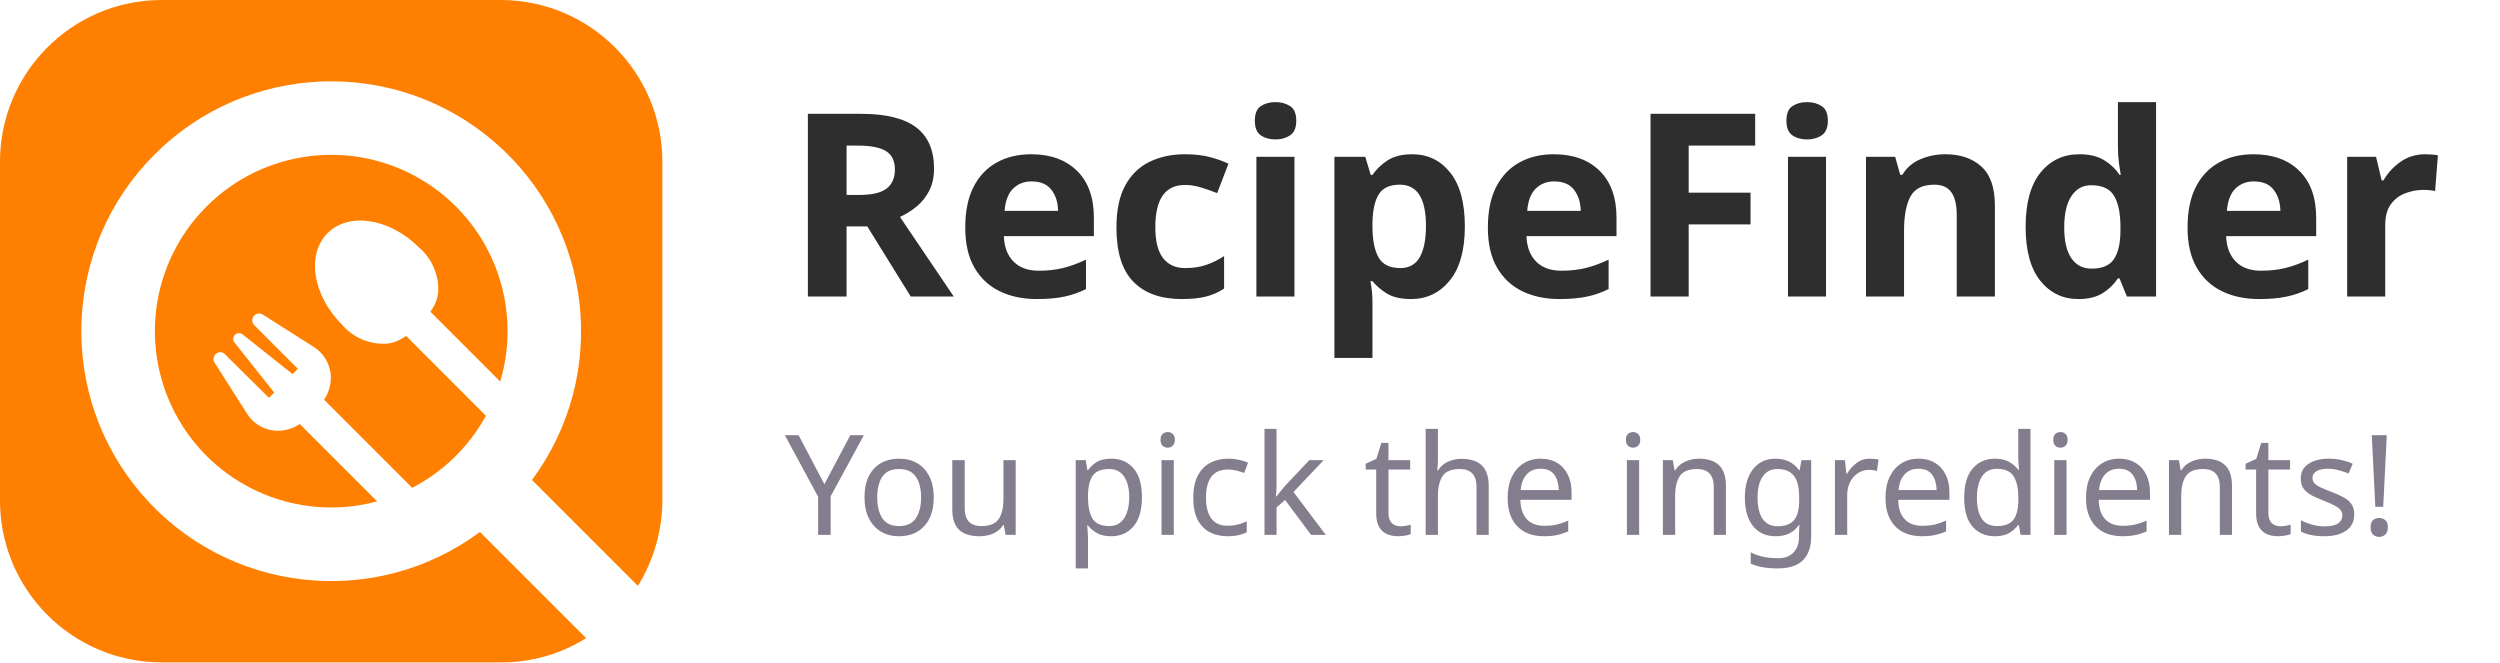
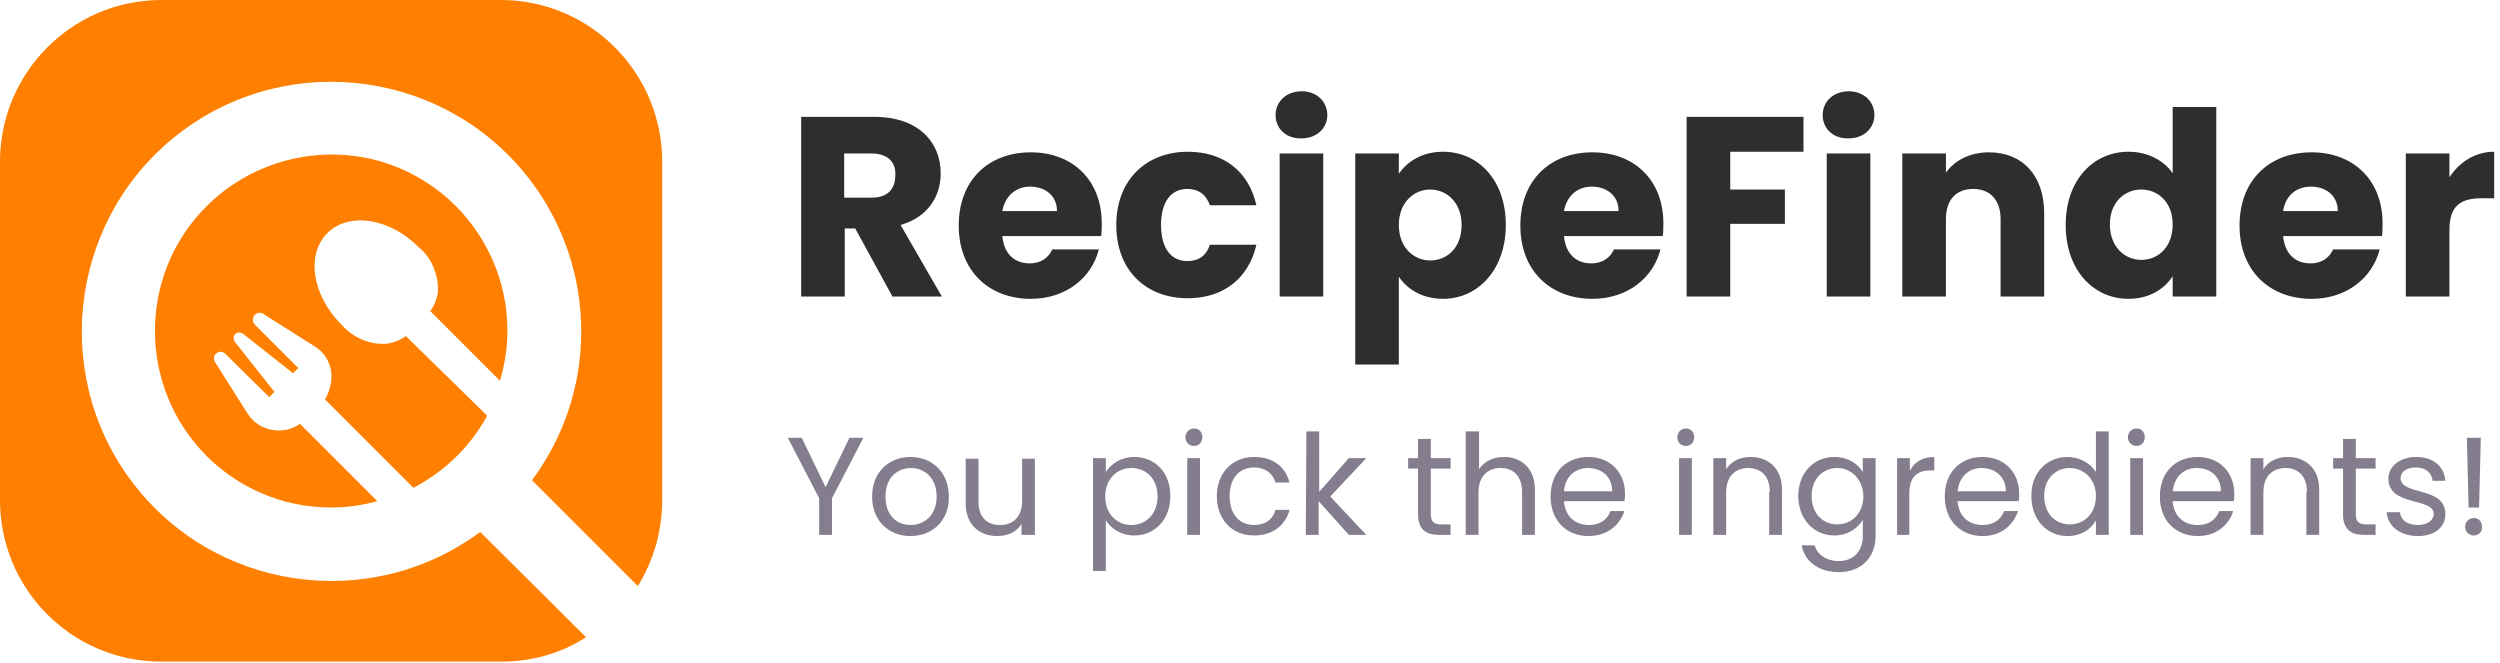
- <svg xmlns="http://www.w3.org/2000/svg" id="logo" width="430" height="114" viewBox="0 0 430 114">
-   <defs>
-     <clipPath id="clip-path">
-       <rect id="Rectangle_1" data-name="Rectangle 1" width="114" height="114" fill="none" />
-     </clipPath>
-   </defs>
-   <g id="Group_9" data-name="Group 9" transform="translate(134.643 5.182)">
-     <text id="RecipeFinder" transform="translate(0.357 45.818)" fill="#2e2e2e" font-size="44" font-family="Poppins-Bold, Poppins" font-weight="700">
-       <tspan x="0" y="0">RecipeFinder</tspan>
-     </text>
-     <text id="You_pick_the_ingredients_" data-name="You pick the ingredients!" transform="translate(0.357 86.818)" fill="#837d8e" font-size="24" font-family="Poppins-Regular, Poppins">
-       <tspan x="0" y="0">You pick the ingredients!</tspan>
-     </text>
-   </g>
-   <g id="Group_10" data-name="Group 10">
-     <g id="Group_10-2" data-name="Group 10" clip-path="url(#clip-path)">
-       <path id="Path_4" data-name="Path 4" d="M86.309,0H27.619A27.834,27.834,0,0,0,0,28.044V85.885a27.834,27.834,0,0,0,27.619,28.044h58.69a27.178,27.178,0,0,0,14.5-4.173L82.552,91.5A42.978,42.978,0,1,1,91.5,82.552l18.219,18.219a28.229,28.229,0,0,0,4.21-14.886V28.044A27.834,27.834,0,0,0,86.309,0" fill="#ff8000" />
-       <path id="Path_5" data-name="Path 5" d="M92.882,92.882a30.322,30.322,0,0,0,29.35,50.714l-13.318-13.312a6.742,6.742,0,0,1-4.447,1.136,6.291,6.291,0,0,1-4.665-2.987l-5.529-8.687a1.174,1.174,0,0,1-.169-.826,1.153,1.153,0,0,1,.427-.723,1.174,1.174,0,0,1,.8-.258,1.011,1.011,0,0,1,.769.406l7.518,7.441.907-.907-6.842-8.614a.975.975,0,0,1-.213-.671.994.994,0,0,1,1.61-.722l8.608,6.836.907-.907-7.5-7.508a1.183,1.183,0,0,1-.342-.774,1.183,1.183,0,0,1,.988-1.224,1.151,1.151,0,0,1,.819.17l8.688,5.524a6.306,6.306,0,0,1,2.987,4.668,6.808,6.808,0,0,1-1.136,4.454l15.156,15.156a30.366,30.366,0,0,0,12.685-12.4l-13.731-13.736a7,7,0,0,1-3.09,1.32,9.35,9.35,0,0,1-7.975-3.3c-5.008-5.008-6.1-12.036-2.443-15.694s10.683-2.559,15.7,2.448a9.089,9.089,0,0,1,2.626,3.643,8.938,8.938,0,0,1,.678,4.329,7.006,7.006,0,0,1-1.32,3.09l12.014,12.015A30.328,30.328,0,0,0,92.882,92.882" transform="translate(-57.36 -57.36)" fill="#ff8000" />
+ <svg xmlns="http://www.w3.org/2000/svg" xmlns:xlink="http://www.w3.org/1999/xlink" version="1.1" id="logo" x="0px" y="0px" viewBox="0 0 430 114" style="enable-background:new 0 0 430 114;" xml:space="preserve">
+   <style type="text/css">
+ 	.logosvg0{fill:#2E2E2E;}
+ 	.logosvg1{fill:#837D8E;}
+ 	.logosvg2{clip-path:url(#SVGID_00000023270535658150463890000005187840833762822041_);}
+ 	.logosvg3{fill:#FF8000;}
+ </style>
+   <g>
+     <path class="logosvg0" d="M150.4,20.1c7.6,0,11.4,4.4,11.4,9.7c0,3.9-2.1,7.5-6.9,8.9L162,51h-8.5l-6.4-11.7h-1.8V51h-7.5V20.1H150.4z    M149.9,26.4h-4.7V34h4.7c2.8,0,4.1-1.5,4.1-3.9C154.1,27.9,152.7,26.4,149.9,26.4z" />
+     <path class="logosvg0" d="M177.3,51.4c-7.2,0-12.4-4.8-12.4-12.6s5.1-12.6,12.4-12.6c7.2,0,12.2,4.8,12.2,12.2c0,0.7,0,1.5-0.1,2.2h-17   c0.3,3.2,2.2,4.7,4.7,4.7c2.1,0,3.3-1.1,3.9-2.4h8C187.8,47.7,183.4,51.4,177.3,51.4z M172.4,36.3h9.4c0-2.7-2.1-4.2-4.6-4.2   C174.8,32.1,172.9,33.6,172.4,36.3z" />
+     <path class="logosvg0" d="M204.3,26.1c6.2,0,10.5,3.4,11.8,9.2h-8c-0.6-1.7-1.8-2.8-3.9-2.8c-2.7,0-4.5,2.1-4.5,6.2s1.8,6.2,4.5,6.2   c2.1,0,3.3-1,3.9-2.8h8c-1.3,5.7-5.6,9.2-11.8,9.2c-7.2,0-12.3-4.8-12.3-12.6C192,31,197.1,26.1,204.3,26.1z" />
+     <path class="logosvg0" d="M219.4,19.8c0-2.3,1.8-4.1,4.5-4.1c2.6,0,4.4,1.8,4.4,4.1c0,2.2-1.8,4-4.4,4C221.2,23.9,219.4,22.1,219.4,19.8   z M220.1,26.4h7.5V51h-7.5V26.4z" />
+     <path class="logosvg0" d="M248.2,26.1c6,0,10.8,4.8,10.8,12.6c0,7.7-4.8,12.7-10.8,12.7c-3.6,0-6.2-1.7-7.6-3.8v15.1h-7.5V26.4h7.5v3.5   C242,27.8,244.6,26.1,248.2,26.1z M246,32.6c-2.8,0-5.4,2.2-5.4,6.1s2.6,6.1,5.4,6.1c2.9,0,5.4-2.2,5.4-6.1S248.8,32.6,246,32.6z" />
+     <path class="logosvg0" d="M273.9,51.4c-7.2,0-12.4-4.8-12.4-12.6s5.1-12.6,12.4-12.6c7.2,0,12.2,4.8,12.2,12.2c0,0.7,0,1.5-0.1,2.2h-17   c0.3,3.2,2.2,4.7,4.7,4.7c2.1,0,3.3-1.1,3.9-2.4h8C284.4,47.7,280,51.4,273.9,51.4z M269,36.3h9.4c0-2.7-2.1-4.2-4.6-4.2   C271.4,32.1,269.5,33.6,269,36.3z" />
+     <path class="logosvg0" d="M290.1,20.1h20.1v6h-12.6v6.5h9.4v5.9h-9.4V51h-7.5V20.1z" />
+     <path class="logosvg0" d="M313.5,19.8c0-2.3,1.8-4.1,4.5-4.1c2.6,0,4.4,1.8,4.4,4.1c0,2.2-1.8,4-4.4,4C315.3,23.9,313.5,22.1,313.5,19.8   z M314.2,26.4h7.5V51h-7.5V26.4z" />
+     <path class="logosvg0" d="M344.1,37.7c0-3.3-1.8-5.2-4.7-5.2s-4.7,1.8-4.7,5.2V51h-7.5V26.4h7.5v3.3c1.5-2.1,4.1-3.5,7.4-3.5   c5.7,0,9.5,3.9,9.5,10.5V51h-7.5L344.1,37.7L344.1,37.7z" />
+     <path class="logosvg0" d="M366.1,26.1c3.3,0,6.1,1.5,7.6,3.7V18.4h7.5V51h-7.5v-3.5c-1.4,2.2-4,3.9-7.6,3.9c-6,0-10.8-4.9-10.8-12.7   C355.3,30.9,360.1,26.1,366.1,26.1z M368.3,32.6c-2.8,0-5.4,2.1-5.4,6s2.6,6.1,5.4,6.1c2.9,0,5.4-2.2,5.4-6.1   C373.7,34.8,371.2,32.6,368.3,32.6z" />
+     <path class="logosvg0" d="M397.6,51.4c-7.2,0-12.4-4.8-12.4-12.6s5.1-12.6,12.4-12.6c7.2,0,12.2,4.8,12.2,12.2c0,0.7,0,1.5-0.1,2.2h-17   c0.3,3.2,2.2,4.7,4.7,4.7c2.1,0,3.3-1.1,3.9-2.4h8C408.1,47.7,403.7,51.4,397.6,51.4z M392.7,36.3h9.4c0-2.7-2.1-4.2-4.6-4.2   S393.1,33.6,392.7,36.3z" />
+     <path class="logosvg0" d="M421.3,51h-7.5V26.4h7.5v4.1c1.7-2.6,4.4-4.4,7.7-4.4v8h-2.1c-3.6,0-5.6,1.2-5.6,5.5V51z" />
+     <path class="logosvg1" d="M135.5,75.3h2.4l4.1,8.5l4.1-8.5h2.4l-5.4,10.4V92h-2.2v-6.3L135.5,75.3z" />
+     <path class="logosvg1" d="M156.6,92.2c-3.7,0-6.6-2.6-6.6-6.8c0-4.2,2.9-6.8,6.6-6.8c3.7,0,6.6,2.6,6.6,6.8   C163.3,89.6,160.3,92.2,156.6,92.2z M156.6,90.3c2.3,0,4.5-1.6,4.5-4.9s-2.2-4.9-4.4-4.9c-2.3,0-4.4,1.6-4.4,4.9   C152.3,88.7,154.3,90.3,156.6,90.3z" />
+     <path class="logosvg1" d="M177.9,92h-2.2v-1.9c-0.8,1.4-2.4,2.1-4.2,2.1c-3,0-5.4-1.9-5.4-5.6v-7.7h2.2v7.4c0,2.7,1.5,4,3.7,4   c2.3,0,3.8-1.4,3.8-4.2v-7.2h2.2V92H177.9z" />
+     <path class="logosvg1" d="M195.1,78.6c3.5,0,6.2,2.6,6.2,6.7s-2.7,6.8-6.2,6.8c-2.4,0-4.1-1.3-4.9-2.6v8.7H188V78.8h2.2v2.4   C191,79.9,192.7,78.6,195.1,78.6z M194.6,80.5c-2.4,0-4.5,1.8-4.5,4.9s2.1,4.9,4.5,4.9s4.5-1.8,4.5-4.9S197.1,80.5,194.6,80.5z" />
+     <path class="logosvg1" d="M203.9,75.2c0-0.8,0.6-1.5,1.5-1.5c0.8,0,1.4,0.6,1.4,1.5s-0.6,1.5-1.4,1.5C204.5,76.7,203.9,76.1,203.9,75.2z    M204.2,78.8h2.2V92h-2.2V78.8z" />
+     <path class="logosvg1" d="M215.7,78.6c3.3,0,5.4,1.7,6.1,4.4h-2.4c-0.5-1.6-1.8-2.6-3.7-2.6c-2.4,0-4.2,1.7-4.2,4.9c0,3.3,1.8,5,4.2,5   c1.9,0,3.2-0.9,3.7-2.6h2.4c-0.7,2.6-2.8,4.4-6.1,4.4c-3.7,0-6.4-2.6-6.4-6.8C209.3,81.3,212,78.6,215.7,78.6z" />
+     <path class="logosvg1" d="M224.7,74.2h2.2v10.4l5.1-5.8h3l-6.2,6.6L235,92h-3l-5.2-5.8V92h-2.2L224.7,74.2L224.7,74.2z" />
+     <path class="logosvg1" d="M243.9,80.6h-1.7v-1.8h1.7v-3.3h2.2v3.3h3.4v1.8h-3.4v7.8c0,1.3,0.5,1.8,1.8,1.8h1.6V92h-2   c-2.3,0-3.6-1-3.6-3.6V80.6z" />
+     <path class="logosvg1" d="M252.2,74.2h2.2v6.5c0.9-1.4,2.5-2.1,4.3-2.1c2.9,0,5.3,1.9,5.3,5.6V92h-2.2v-7.4c0-2.7-1.5-4.1-3.7-4.1   c-2.2,0-3.8,1.4-3.8,4.2V92h-2.2V74.2H252.2z" />
+     <path class="logosvg1" d="M273.2,92.2c-3.7,0-6.5-2.6-6.5-6.8c0-4.2,2.7-6.8,6.5-6.8s6.3,2.7,6.3,6.3c0,0.5,0,0.9-0.1,1.3H269   c0.2,2.7,2,4.1,4.3,4.1c2,0,3.2-1,3.7-2.4h2.4C278.6,90.3,276.5,92.2,273.2,92.2z M269,84.5h8.3c0-2.6-1.9-4-4.2-4   C271,80.5,269.2,81.9,269,84.5z" />
+     <path class="logosvg1" d="M288.5,75.2c0-0.8,0.6-1.5,1.5-1.5c0.8,0,1.4,0.6,1.4,1.5s-0.6,1.5-1.4,1.5C289.1,76.7,288.5,76.1,288.5,75.2z    M288.8,78.8h2.2V92h-2.2V78.8z" />
+     <path class="logosvg1" d="M304.4,84.6c0-2.7-1.5-4.1-3.7-4.1s-3.8,1.4-3.8,4.2V92h-2.2V78.8h2.2v1.9c0.9-1.4,2.4-2.1,4.2-2.1   c3,0,5.4,1.9,5.4,5.6V92h-2.2v-7.4H304.4z" />
+     <path class="logosvg1" d="M315.5,78.6c2.4,0,4.1,1.2,4.9,2.6v-2.4h2.2v13.4c0,3.6-2.4,6.2-6.3,6.2c-3.5,0-5.9-1.8-6.4-4.6h2.2   c0.5,1.6,2,2.7,4.2,2.7c2.3,0,4.1-1.5,4.1-4.3v-2.8c-0.8,1.4-2.5,2.7-4.9,2.7c-3.5,0-6.2-2.8-6.2-6.8   C309.3,81.3,312,78.6,315.5,78.6z M316,80.5c-2.4,0-4.4,1.8-4.4,4.8c0,3.1,2,4.9,4.4,4.9s4.5-1.8,4.5-4.9   C320.4,82.4,318.4,80.5,316,80.5z" />
+     <path class="logosvg1" d="M328.5,92h-2.2V78.8h2.2V81c0.7-1.5,2.2-2.4,4.2-2.4v2.3h-0.6c-2.1,0-3.7,0.9-3.7,4V92H328.5z" />
+     <path class="logosvg1" d="M341,92.2c-3.7,0-6.5-2.6-6.5-6.8c0-4.2,2.7-6.8,6.5-6.8s6.3,2.7,6.3,6.3c0,0.5,0,0.9-0.1,1.3h-10.5   c0.2,2.7,2,4.1,4.3,4.1c2,0,3.2-1,3.7-2.4h2.4C346.3,90.3,344.2,92.2,341,92.2z M336.7,84.5h8.3c0-2.6-1.9-4-4.2-4   C338.7,80.5,337,81.9,336.7,84.5z" />
+     <path class="logosvg1" d="M355.6,78.6c2.1,0,4,1.1,4.9,2.6v-7h2.2V92h-2.2v-2.5c-0.8,1.5-2.5,2.7-4.9,2.7c-3.5,0-6.2-2.8-6.2-6.8   C349.3,81.3,352.1,78.6,355.6,78.6z M356,80.5c-2.4,0-4.4,1.8-4.4,4.8c0,3.1,2,4.9,4.4,4.9s4.5-1.8,4.5-4.9   C360.5,82.4,358.4,80.5,356,80.5z" />
+     <path class="logosvg1" d="M366,75.2c0-0.8,0.6-1.5,1.5-1.5c0.8,0,1.4,0.6,1.4,1.5s-0.6,1.5-1.4,1.5S366,76.1,366,75.2z M366.4,78.8h2.2   V92h-2.2V78.8z" />
+     <path class="logosvg1" d="M378,92.2c-3.7,0-6.5-2.6-6.5-6.8c0-4.2,2.7-6.8,6.5-6.8s6.3,2.7,6.3,6.3c0,0.5,0,0.9-0.1,1.3h-10.5   c0.2,2.7,2,4.1,4.3,4.1c2,0,3.2-1,3.7-2.4h2.4C383.4,90.3,381.2,92.2,378,92.2z M373.7,84.5h8.3c0-2.6-1.9-4-4.2-4   C375.7,80.5,374,81.9,373.7,84.5z" />
+     <path class="logosvg1" d="M396.8,84.6c0-2.7-1.5-4.1-3.7-4.1s-3.8,1.4-3.8,4.2V92h-2.2V78.8h2.2v1.9c0.9-1.4,2.4-2.1,4.2-2.1   c3,0,5.4,1.9,5.4,5.6V92h-2.2v-7.4H396.8z" />
+     <path class="logosvg1" d="M403,80.6h-1.7v-1.8h1.7v-3.3h2.2v3.3h3.4v1.8h-3.4v7.8c0,1.3,0.5,1.8,1.8,1.8h1.6V92h-2c-2.3,0-3.6-1-3.6-3.6   V80.6z" />
+     <path class="logosvg1" d="M415.9,92.2c-3.1,0-5.2-1.7-5.4-4.1h2.3c0.1,1.3,1.2,2.2,3.1,2.2c1.7,0,2.7-0.9,2.7-1.9c0-2.9-7.8-1.2-7.8-6.1   c0-2,1.9-3.7,4.8-3.7s4.8,1.6,5,4.1h-2.2c-0.1-1.3-1.1-2.3-2.9-2.3c-1.6,0-2.6,0.8-2.6,1.8c0,3.1,7.6,1.4,7.7,6.1   C420.7,90.6,418.8,92.2,415.9,92.2z" />
+     <path class="logosvg1" d="M425.5,92.1c-0.8,0-1.5-0.6-1.5-1.5c0-0.8,0.6-1.5,1.5-1.5c0.8,0,1.4,0.6,1.4,1.5   C427,91.5,426.3,92.1,425.5,92.1z M424.3,75.3h2.4l-0.3,12h-1.8L424.3,75.3z" />
+     <g>
+       <defs>
+         <rect id="SVGID_1_" width="114" height="114" />
+       </defs>
+       <clipPath id="SVGID_00000037665553019145438320000008510216187599443637_">
+         <use xlink:href="#SVGID_1_" style="overflow:visible;" />
+       </clipPath>
+       <g id="Group_10-2" style="clip-path:url(#SVGID_00000037665553019145438320000008510216187599443637_);">
+         <path id="Path_4" class="logosvg3" d="M86.3,0H27.6C12.2,0.1-0.1,12.7,0,28v57.8c-0.1,15.4,12.2,27.9,27.6,28h58.7     c5.1,0,10.2-1.4,14.5-4.2L82.6,91.5c-19.1,14.1-46,10.1-60.1-8.9s-10.1-46,8.9-60.1s46-10.1,60.1,8.9c11.3,15.2,11.3,36,0,51.2     l18.2,18.2c2.8-4.5,4.2-9.6,4.2-14.9V28C114,12.7,101.7,0.1,86.3,0" />
+         <path id="Path_5" class="logosvg3" d="M35.5,35.5c-11.8,11.8-11.8,31,0,42.9c7.7,7.7,18.9,10.7,29.4,7.8L51.6,72.9     c-1.3,0.9-2.9,1.3-4.4,1.1c-1.9-0.2-3.7-1.3-4.7-3L37,62.3c-0.2-0.2-0.2-0.5-0.2-0.8s0.2-0.5,0.4-0.7s0.5-0.3,0.8-0.3     s0.6,0.2,0.8,0.4l7.5,7.4l0.9-0.9l-6.8-8.6c-0.2-0.2-0.2-0.4-0.2-0.7c0-0.5,0.5-1,1-0.9c0.2,0,0.4,0.1,0.6,0.2l8.6,6.8l0.9-0.9     l-7.5-7.5c-0.2-0.2-0.3-0.5-0.3-0.8c0-0.6,0.4-1.1,1-1.2c0.3,0,0.6,0,0.8,0.2l8.7,5.5c1.7,1,2.8,2.7,3,4.7     c0.1,1.6-0.3,3.1-1.1,4.5l15.2,15.2c5.4-2.8,9.8-7.1,12.7-12.4l-14-13.7c-0.9,0.7-2,1.1-3.1,1.3c-3,0.3-6-1-8-3.3     c-5-5-6.1-12-2.4-15.7S67,37.5,72,42.5c1.2,1,2.1,2.2,2.6,3.6c0.6,1.4,0.8,2.9,0.7,4.3c-0.2,1.1-0.6,2.2-1.3,3.1l12,12     c4.8-16.1-4.4-32.9-20.4-37.7C55,24.7,43.4,27.6,35.5,35.5" />
+       </g>
    </g>
  </g>
</svg>
